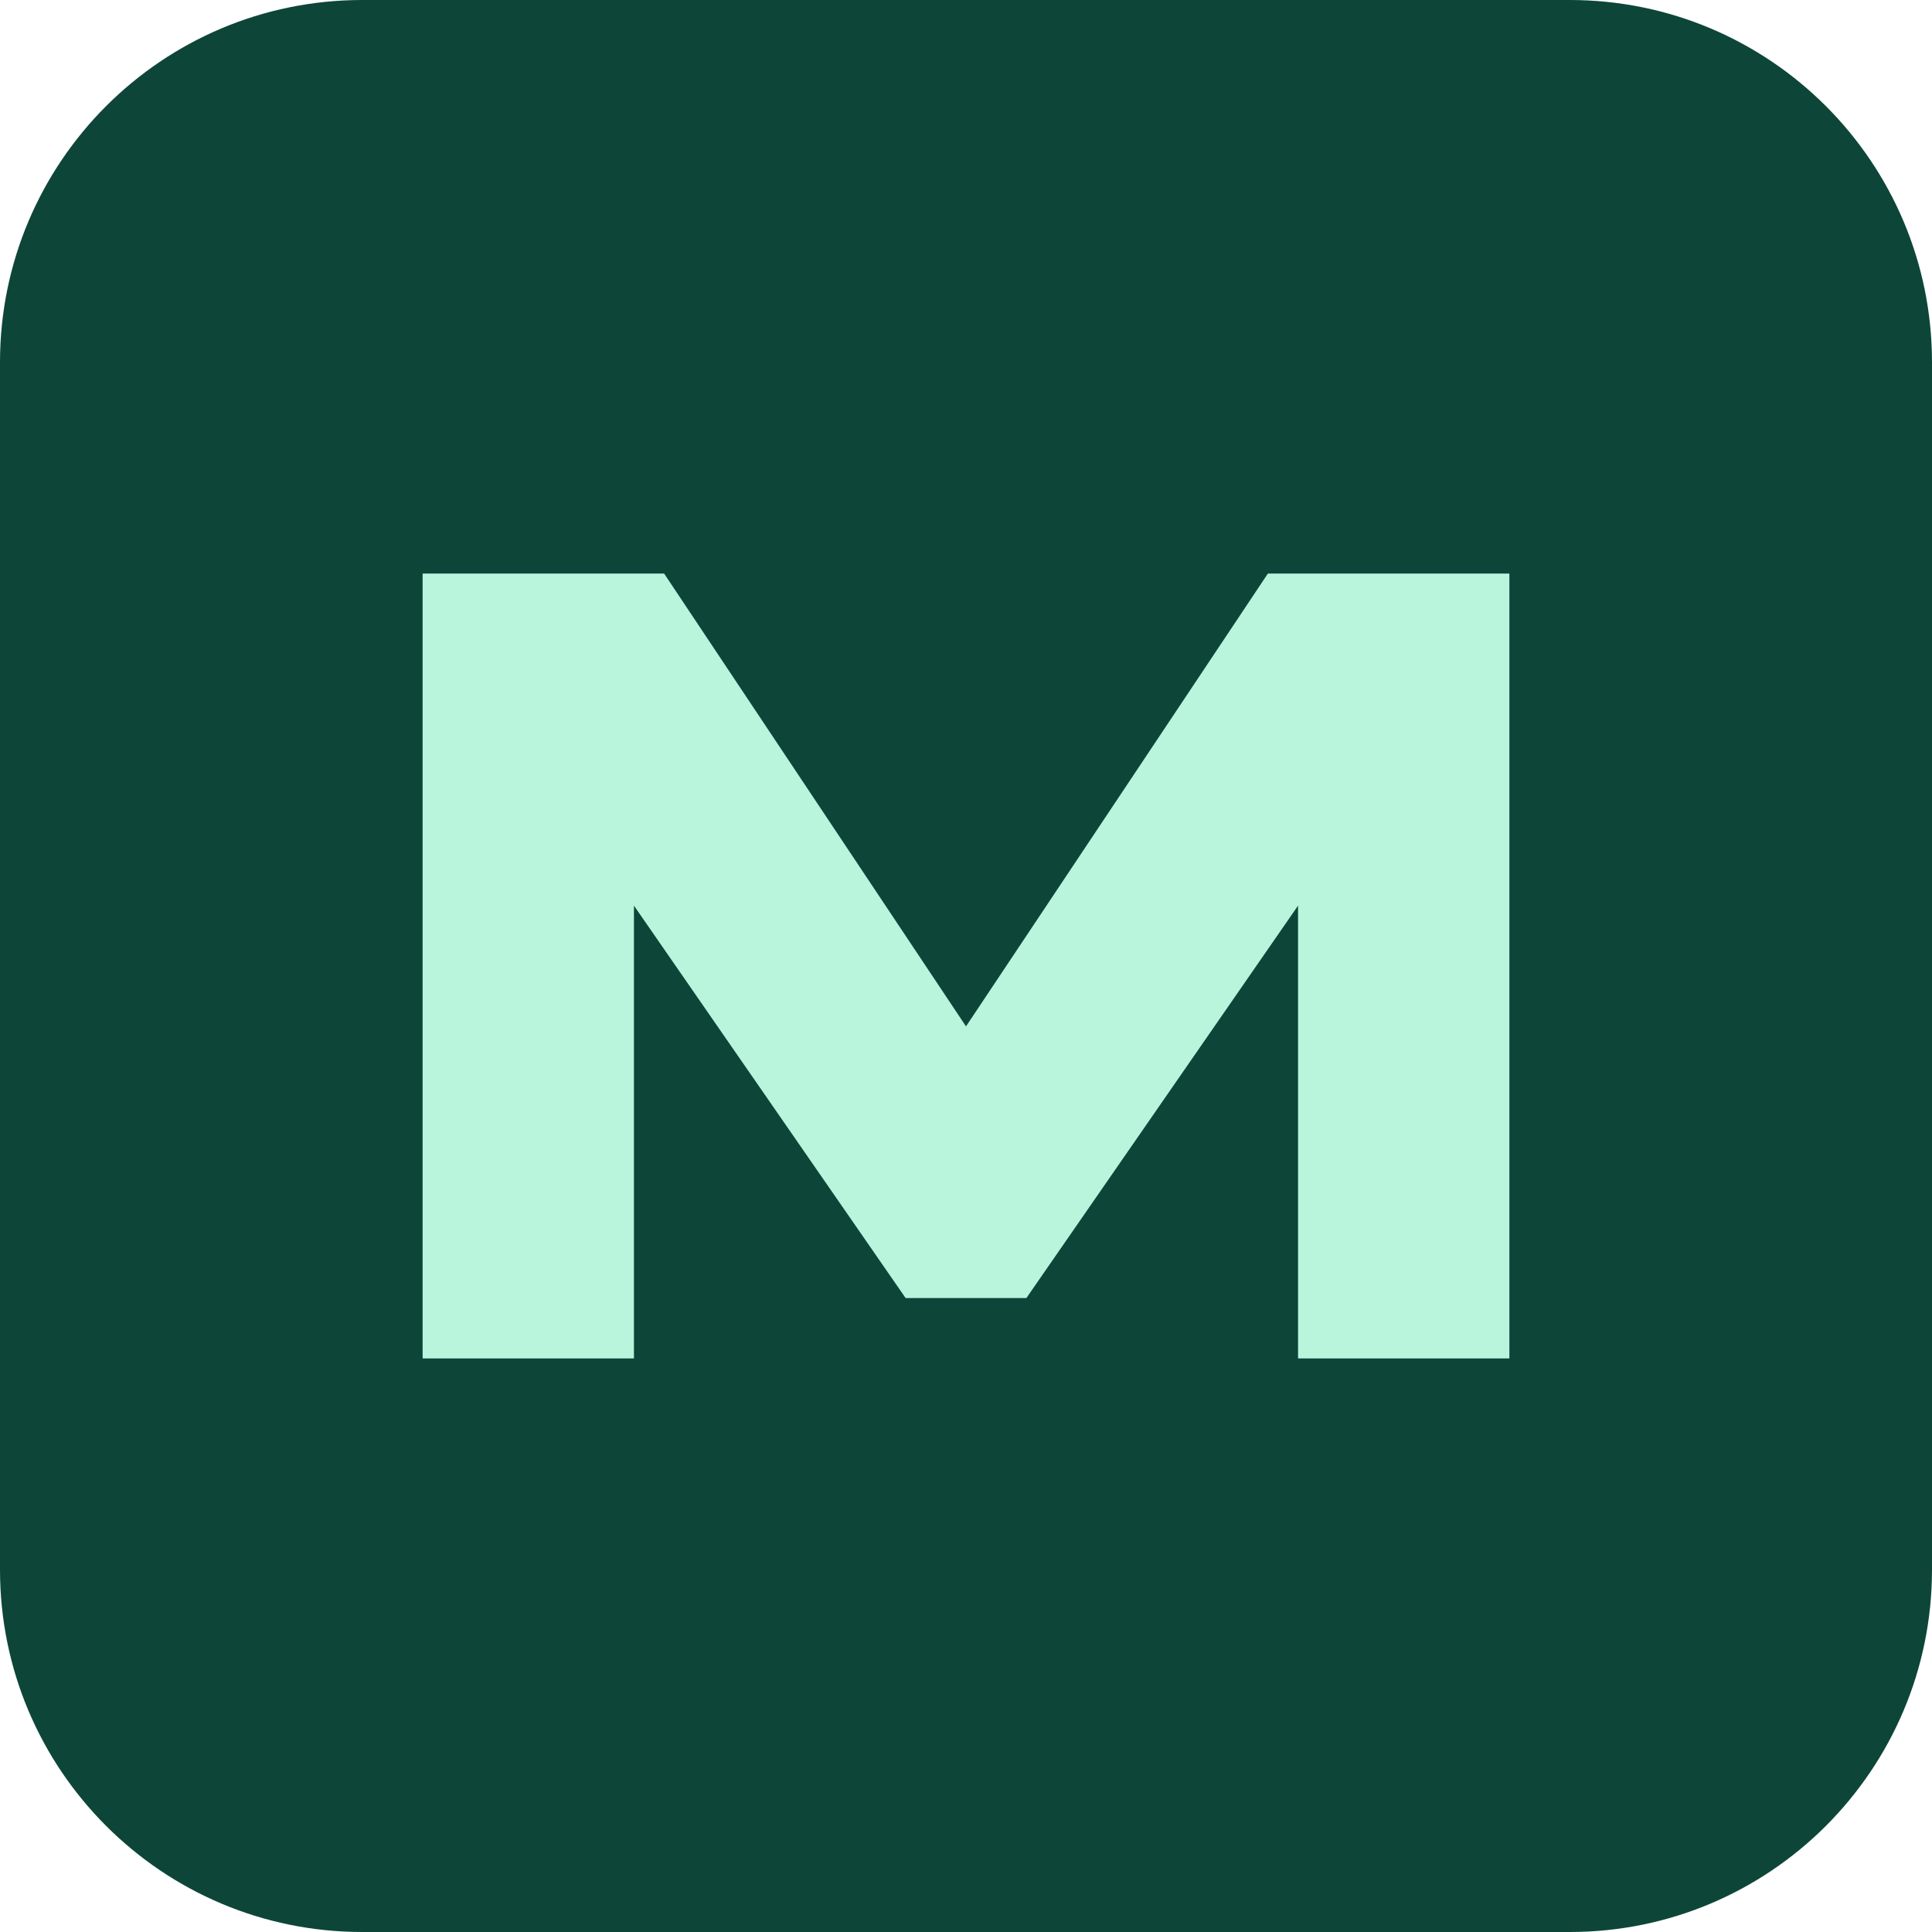
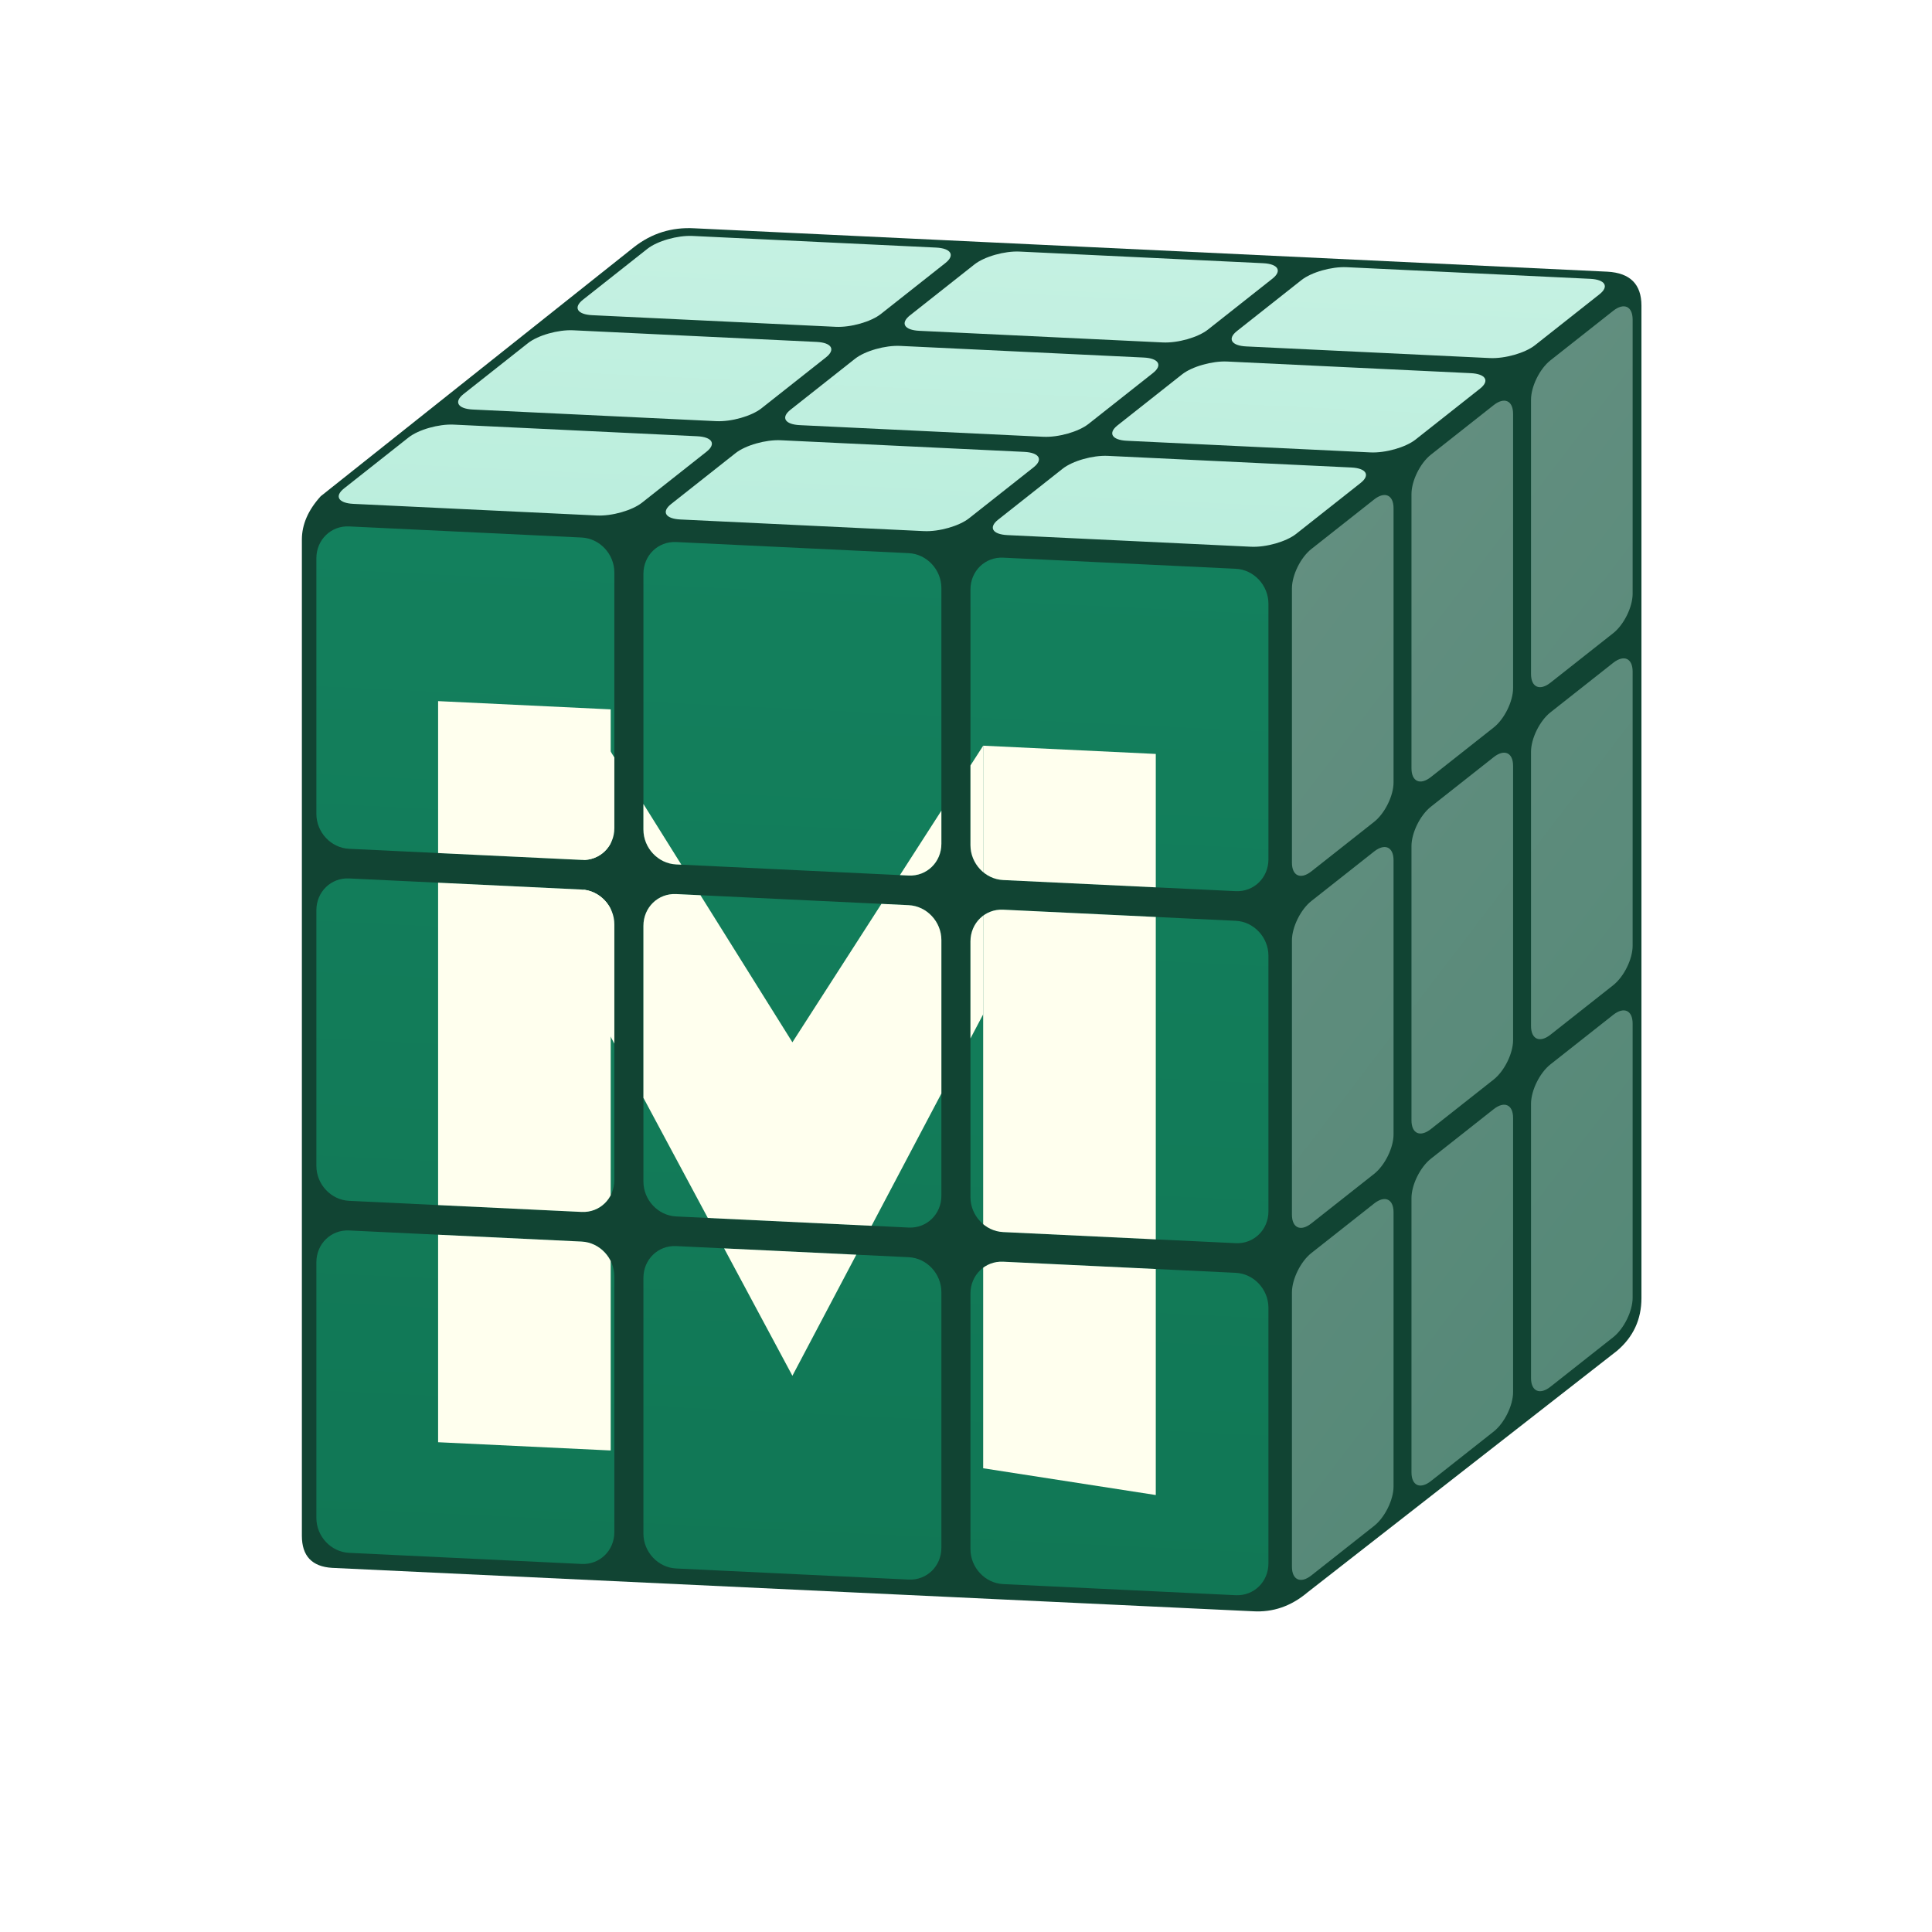
- <svg xmlns="http://www.w3.org/2000/svg" viewBox="0 0 64 64" role="img" aria-label="Marivo">
-   <rect width="64" height="64" rx="12" fill="#0d4639" />
-   <path d="M14 45V19h8l10 15 10-15h8v26h-7V30L34 43h-4L21 30v15h-7Z" fill="#b9f4dd" />
+ <svg xmlns="http://www.w3.org/2000/svg" viewBox="0 0 1024 1024" role="img" aria-labelledby="marivo-mark-title">
+   <defs>
+     <linearGradient id="top-color" x1="0" y1="0" x2="0" y2="300" gradientUnits="userSpaceOnUse">
+       <stop offset="0" stop-color="#c5f1e2" />
+       <stop offset="1" stop-color="#bbeedd" />
+     </linearGradient>
+     <linearGradient id="front-color" x1="0" y1="0" x2="0" y2="570" gradientUnits="userSpaceOnUse">
+       <stop offset="0" stop-color="#13805d" />
+       <stop offset="1" stop-color="#117755" />
+     </linearGradient>
+     <linearGradient id="right-color" x1="0" y1="0" x2="240" y2="570" gradientUnits="userSpaceOnUse">
+       <stop offset="0" stop-color="#638f80" />
+       <stop offset="1" stop-color="#558877" />
+     </linearGradient>
+     <clipPath id="front-stickers" clipPathUnits="userSpaceOnUse">
+       <rect x="168" y="8" width="164" height="174" rx="18" />
+       <rect x="348" y="8" width="164" height="174" rx="18" />
+       <rect x="528" y="8" width="164" height="174" rx="18" />
+       <rect x="168" y="198" width="164" height="174" rx="18" />
+       <rect x="348" y="198" width="164" height="174" rx="18" />
+       <rect x="528" y="198" width="164" height="174" rx="18" />
+       <rect x="168" y="388" width="164" height="174" rx="18" />
+       <rect x="348" y="388" width="164" height="174" rx="18" />
+       <rect x="528" y="388" width="164" height="174" rx="18" />
+     </clipPath>
+   </defs>
+   <path d="M160 286Q160 274 170 263L336 131Q350 120 368 121L852 144Q870 145 870 162V688Q870 705 857 716L693 844Q680 855 664 854L176 831Q160 830 160 814Z" fill="#114433" />
+   <g transform="matrix(.963 .046 -.633 .5 350 120)" fill="url(#top-color)">
+     <rect x="8" y="8" width="164" height="84" rx="15" />
+     <rect x="188" y="8" width="164" height="84" rx="15" />
+     <rect x="368" y="8" width="164" height="84" rx="15" />
+     <rect x="8" y="108" width="164" height="84" rx="15" />
+     <rect x="188" y="108" width="164" height="84" rx="15" />
+     <rect x="368" y="108" width="164" height="84" rx="15" />
+     <rect x="8" y="208" width="164" height="84" rx="15" />
+     <rect x="188" y="208" width="164" height="84" rx="15" />
+     <rect x="368" y="208" width="164" height="84" rx="15" />
+   </g>
+   <g transform="matrix(.792 -.625 0 .982 680 295)" fill="url(#right-color)">
+     <rect x="6" y="8" width="68" height="174" rx="13" />
+     <rect x="86" y="8" width="68" height="174" rx="13" />
+     <rect x="166" y="8" width="68" height="174" rx="13" />
+     <rect x="6" y="198" width="68" height="174" rx="13" />
+     <rect x="86" y="198" width="68" height="174" rx="13" />
+     <rect x="166" y="198" width="68" height="174" rx="13" />
+     <rect x="6" y="388" width="68" height="174" rx="13" />
+     <rect x="86" y="388" width="68" height="174" rx="13" />
+     <rect x="166" y="388" width="68" height="174" rx="13" />
+   </g>
+   <g transform="matrix(.963 .046 0 .982 5.9 262.6)">
+     <g fill="url(#front-color)">
+       <rect x="168" y="8" width="164" height="174" rx="18" />
+       <rect x="348" y="8" width="164" height="174" rx="18" />
+       <rect x="528" y="8" width="164" height="174" rx="18" />
+       <rect x="168" y="198" width="164" height="174" rx="18" />
+       <rect x="348" y="198" width="164" height="174" rx="18" />
+       <rect x="528" y="198" width="164" height="174" rx="18" />
+       <rect x="168" y="388" width="164" height="174" rx="18" />
+       <rect x="348" y="388" width="164" height="174" rx="18" />
+       <rect x="528" y="388" width="164" height="174" rx="18" />
+     </g>
+     <g clip-path="url(#front-stickers)" fill="#ffffee">
+       <path d="M235 500V100h95v400Z" />
+       <path d="M535 500V110h95v400Z" />
+       <path d="M315 100 430 275 535 110v145L430 455 315 250Z" />
+     </g>
+   </g>
</svg>
